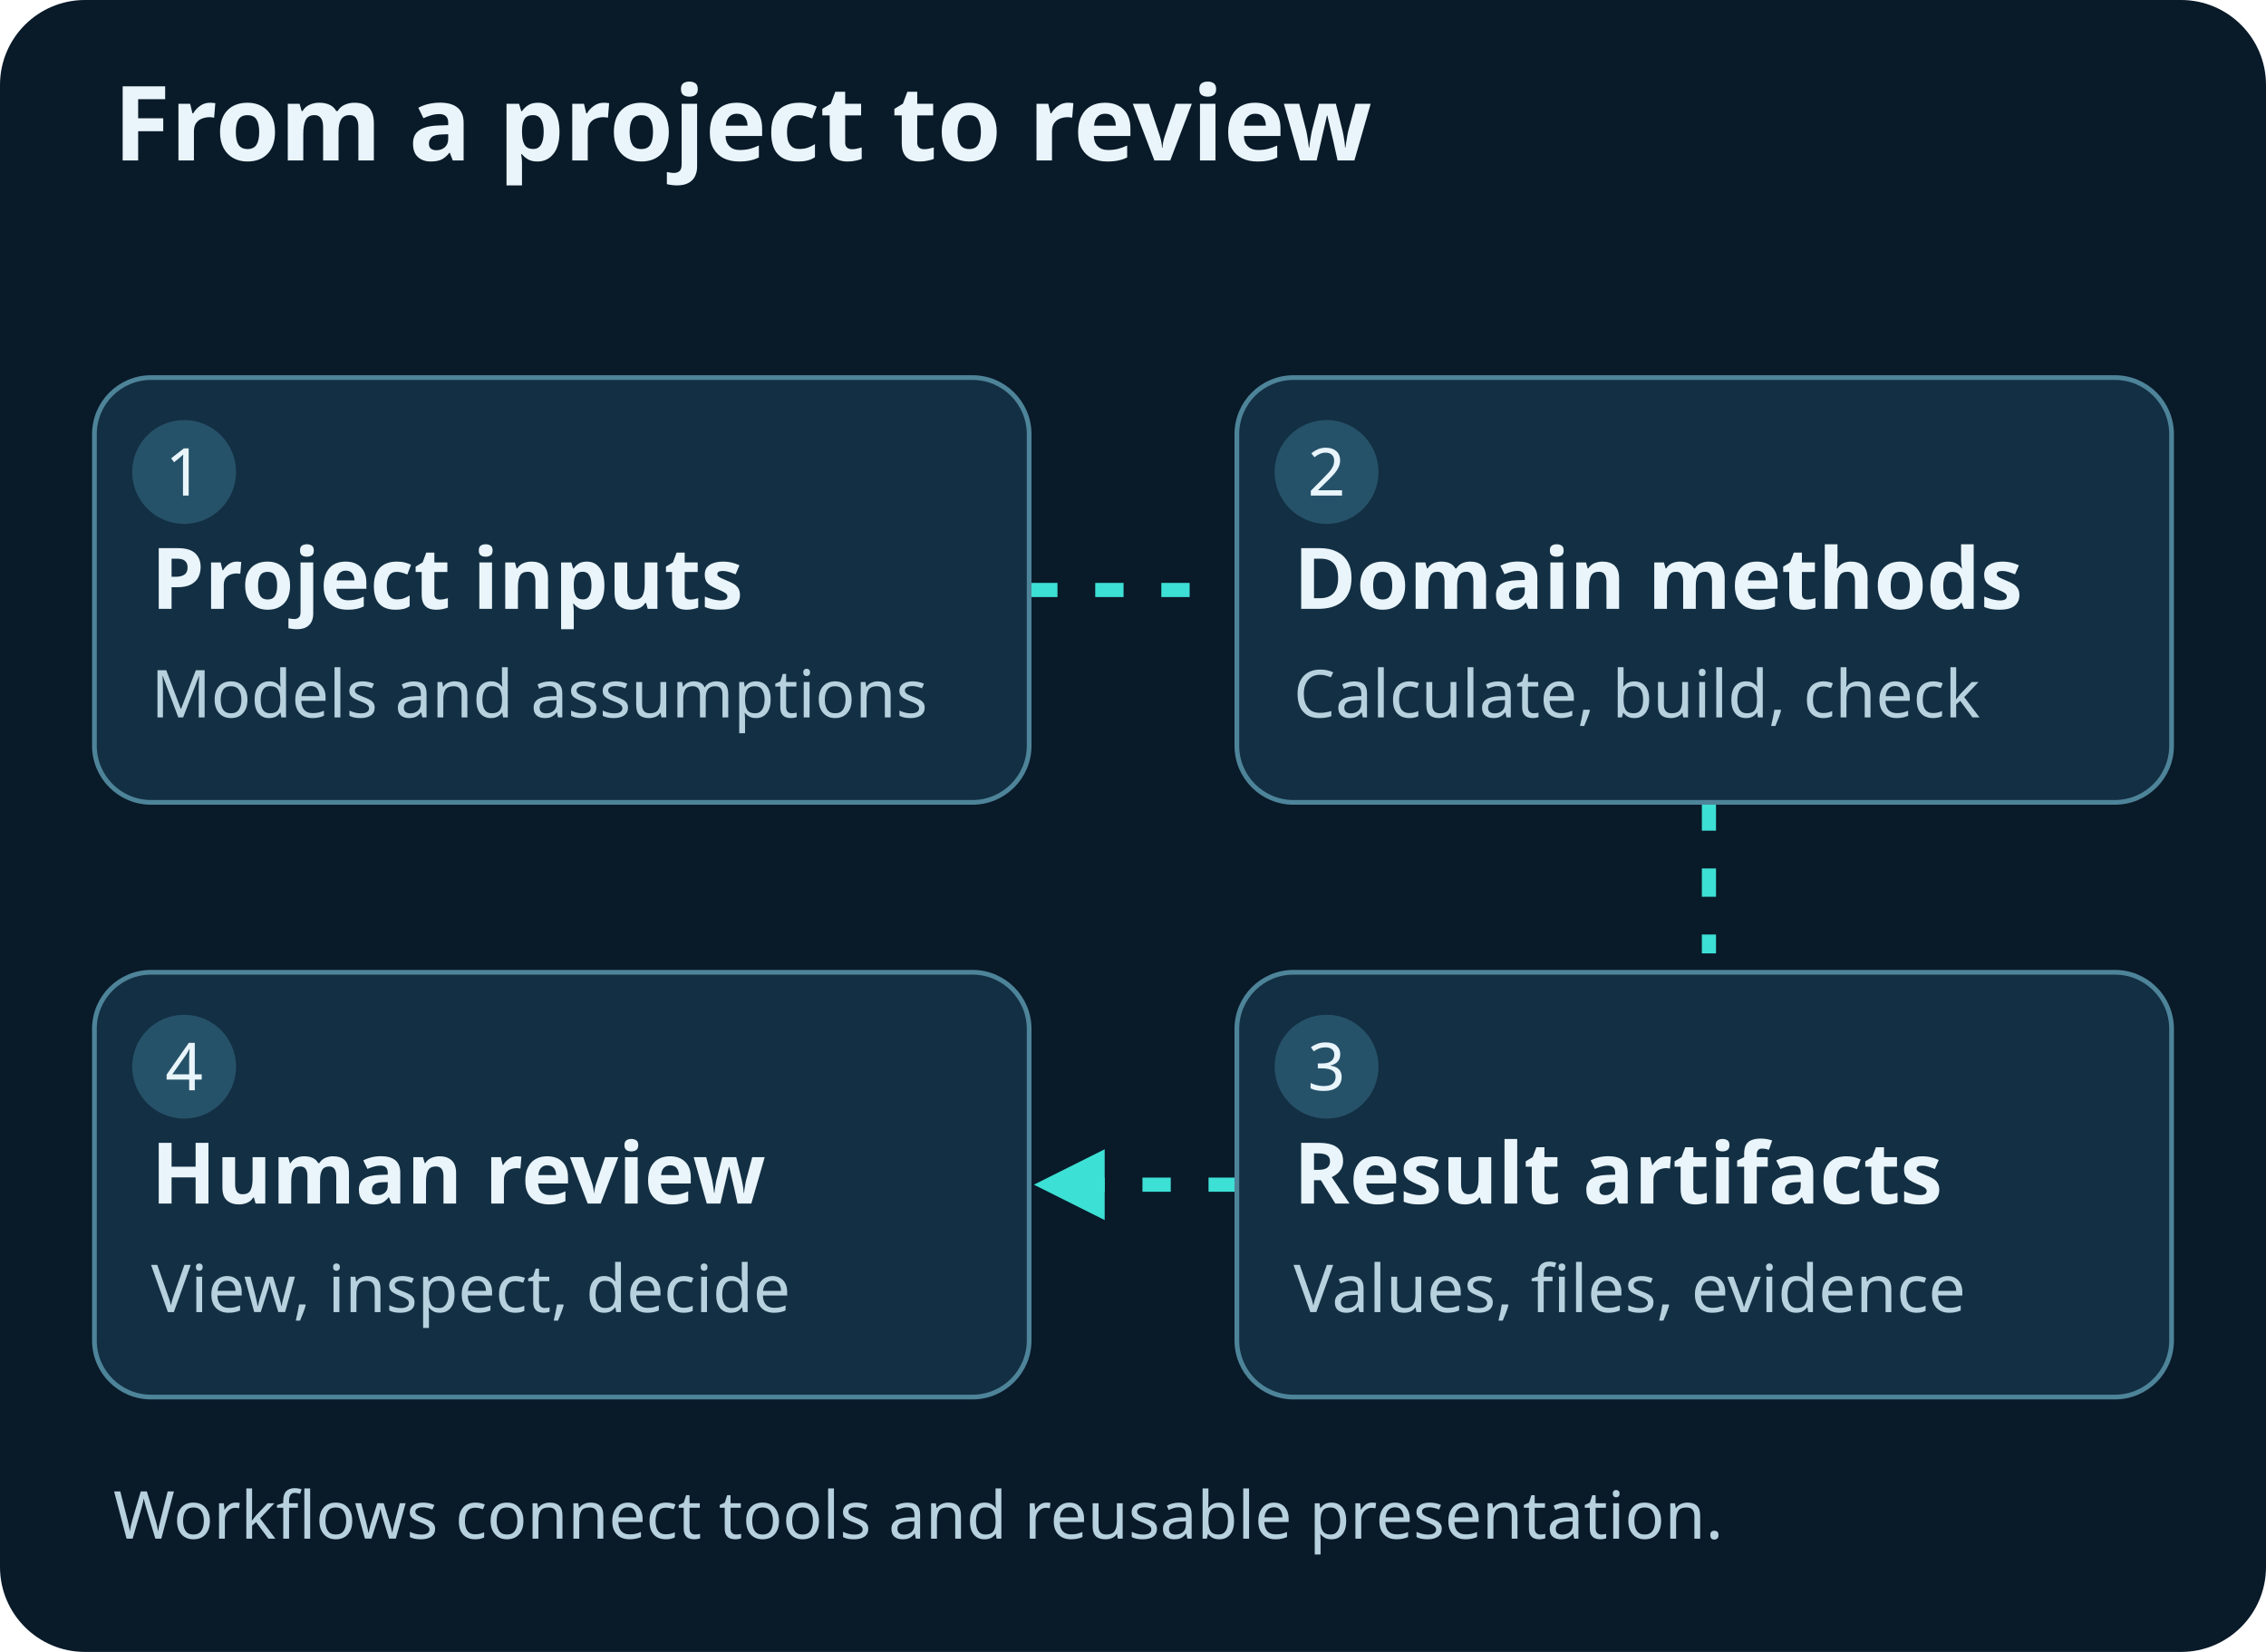
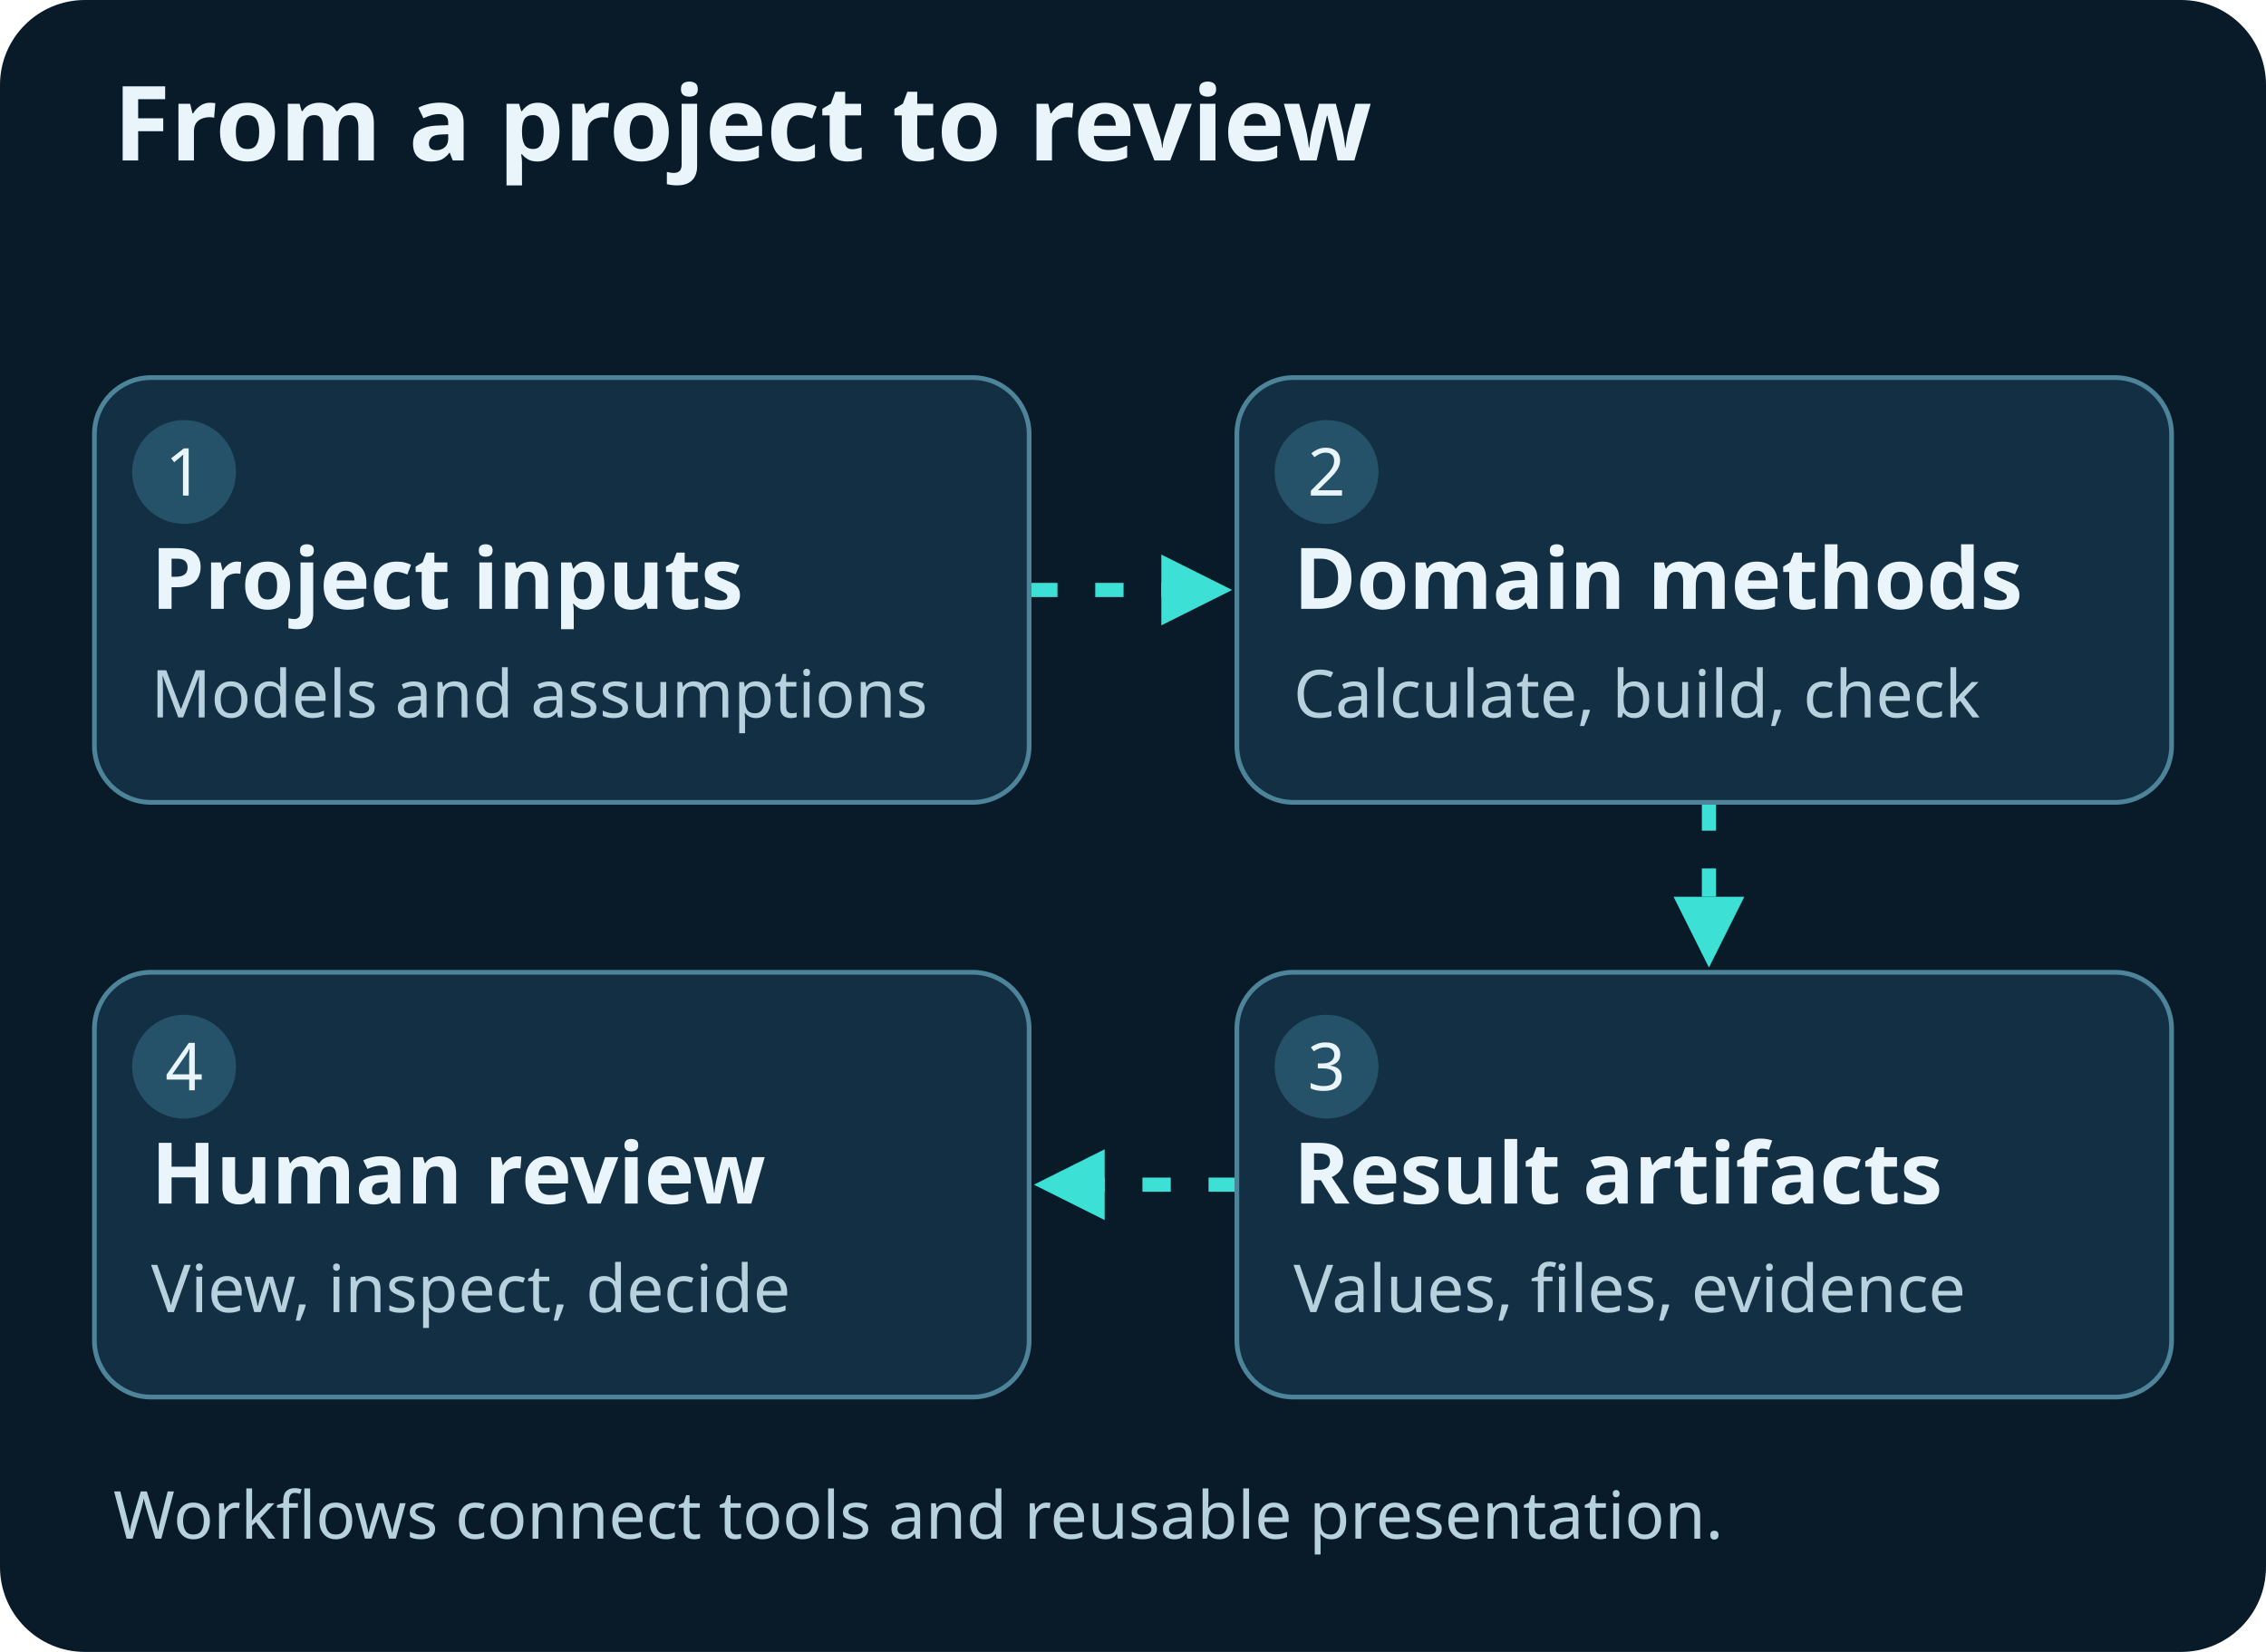
<svg xmlns="http://www.w3.org/2000/svg" width="480" height="350" viewBox="0 0 480 350" role="img" aria-labelledby="title desc">
  <style>text{font-family:system-ui,sans-serif;fill:#e9f5fb}.detail{fill:#b7d1de;font-size:14px}.flow{stroke:#3de0d4;stroke-width:3;stroke-dasharray:6 8;fill:none}.flow{animation:flow 2.8s linear infinite}@keyframes flow{to{stroke-dashoffset:-28}}@media(prefers-reduced-motion:reduce){.flow{animation:none}}</style>
  <defs>
    <marker id="arrow" viewBox="0 0 10 10" refX="8" refY="5" markerWidth="5" markerHeight="5" orient="auto">
      <path d="M0 0L10 5L0 10Z" fill="#3de0d4" />
    </marker>
  </defs>
  <rect width="480" height="350" rx="18" fill="#091a29" />
  <text x="24" y="34" font-size="22" font-weight="700">From a project to review</text>
-   <path class="flow" d="M218 125H258 M362 170V202 M262 251H222" marker-end="url(#arrow)" />
+   <path class="flow" d="M218 125H258" marker-end="url(#arrow)" />
+   <path class="flow" d="M362 170V202" marker-end="url(#arrow)" />
+   <path class="flow" d="M262 251H222" marker-end="url(#arrow)" />
  <rect x="20" y="80" width="198" height="90" rx="12" fill="#132f43" stroke="#4e8499" />
  <circle cx="39" cy="100" r="11" fill="#265269" />
  <text x="39" y="105" text-anchor="middle" font-size="14">1</text>
  <text x="32" y="129" font-size="18" font-weight="600">Project inputs</text>
  <text class="detail" x="32" y="152">Models and assumptions</text>
  <rect x="262" y="80" width="198" height="90" rx="12" fill="#132f43" stroke="#4e8499" />
  <circle cx="281" cy="100" r="11" fill="#265269" />
  <text x="281" y="105" text-anchor="middle" font-size="14">2</text>
  <text x="274" y="129" font-size="18" font-weight="600">Domain methods</text>
  <text class="detail" x="274" y="152">Calculate, build, check</text>
  <rect x="262" y="206" width="198" height="90" rx="12" fill="#132f43" stroke="#4e8499" />
  <circle cx="281" cy="226" r="11" fill="#265269" />
  <text x="281" y="231" text-anchor="middle" font-size="14">3</text>
  <text x="274" y="255" font-size="18" font-weight="600">Result artifacts</text>
  <text class="detail" x="274" y="278">Values, files, evidence</text>
  <rect x="20" y="206" width="198" height="90" rx="12" fill="#132f43" stroke="#4e8499" />
  <circle cx="39" cy="226" r="11" fill="#265269" />
  <text x="39" y="231" text-anchor="middle" font-size="14">4</text>
  <text x="32" y="255" font-size="18" font-weight="600">Human review</text>
  <text class="detail" x="32" y="278">View, inspect, decide</text>
  <text class="detail" x="24" y="326">Workflows connect tools and reusable presentation.</text>
</svg>
